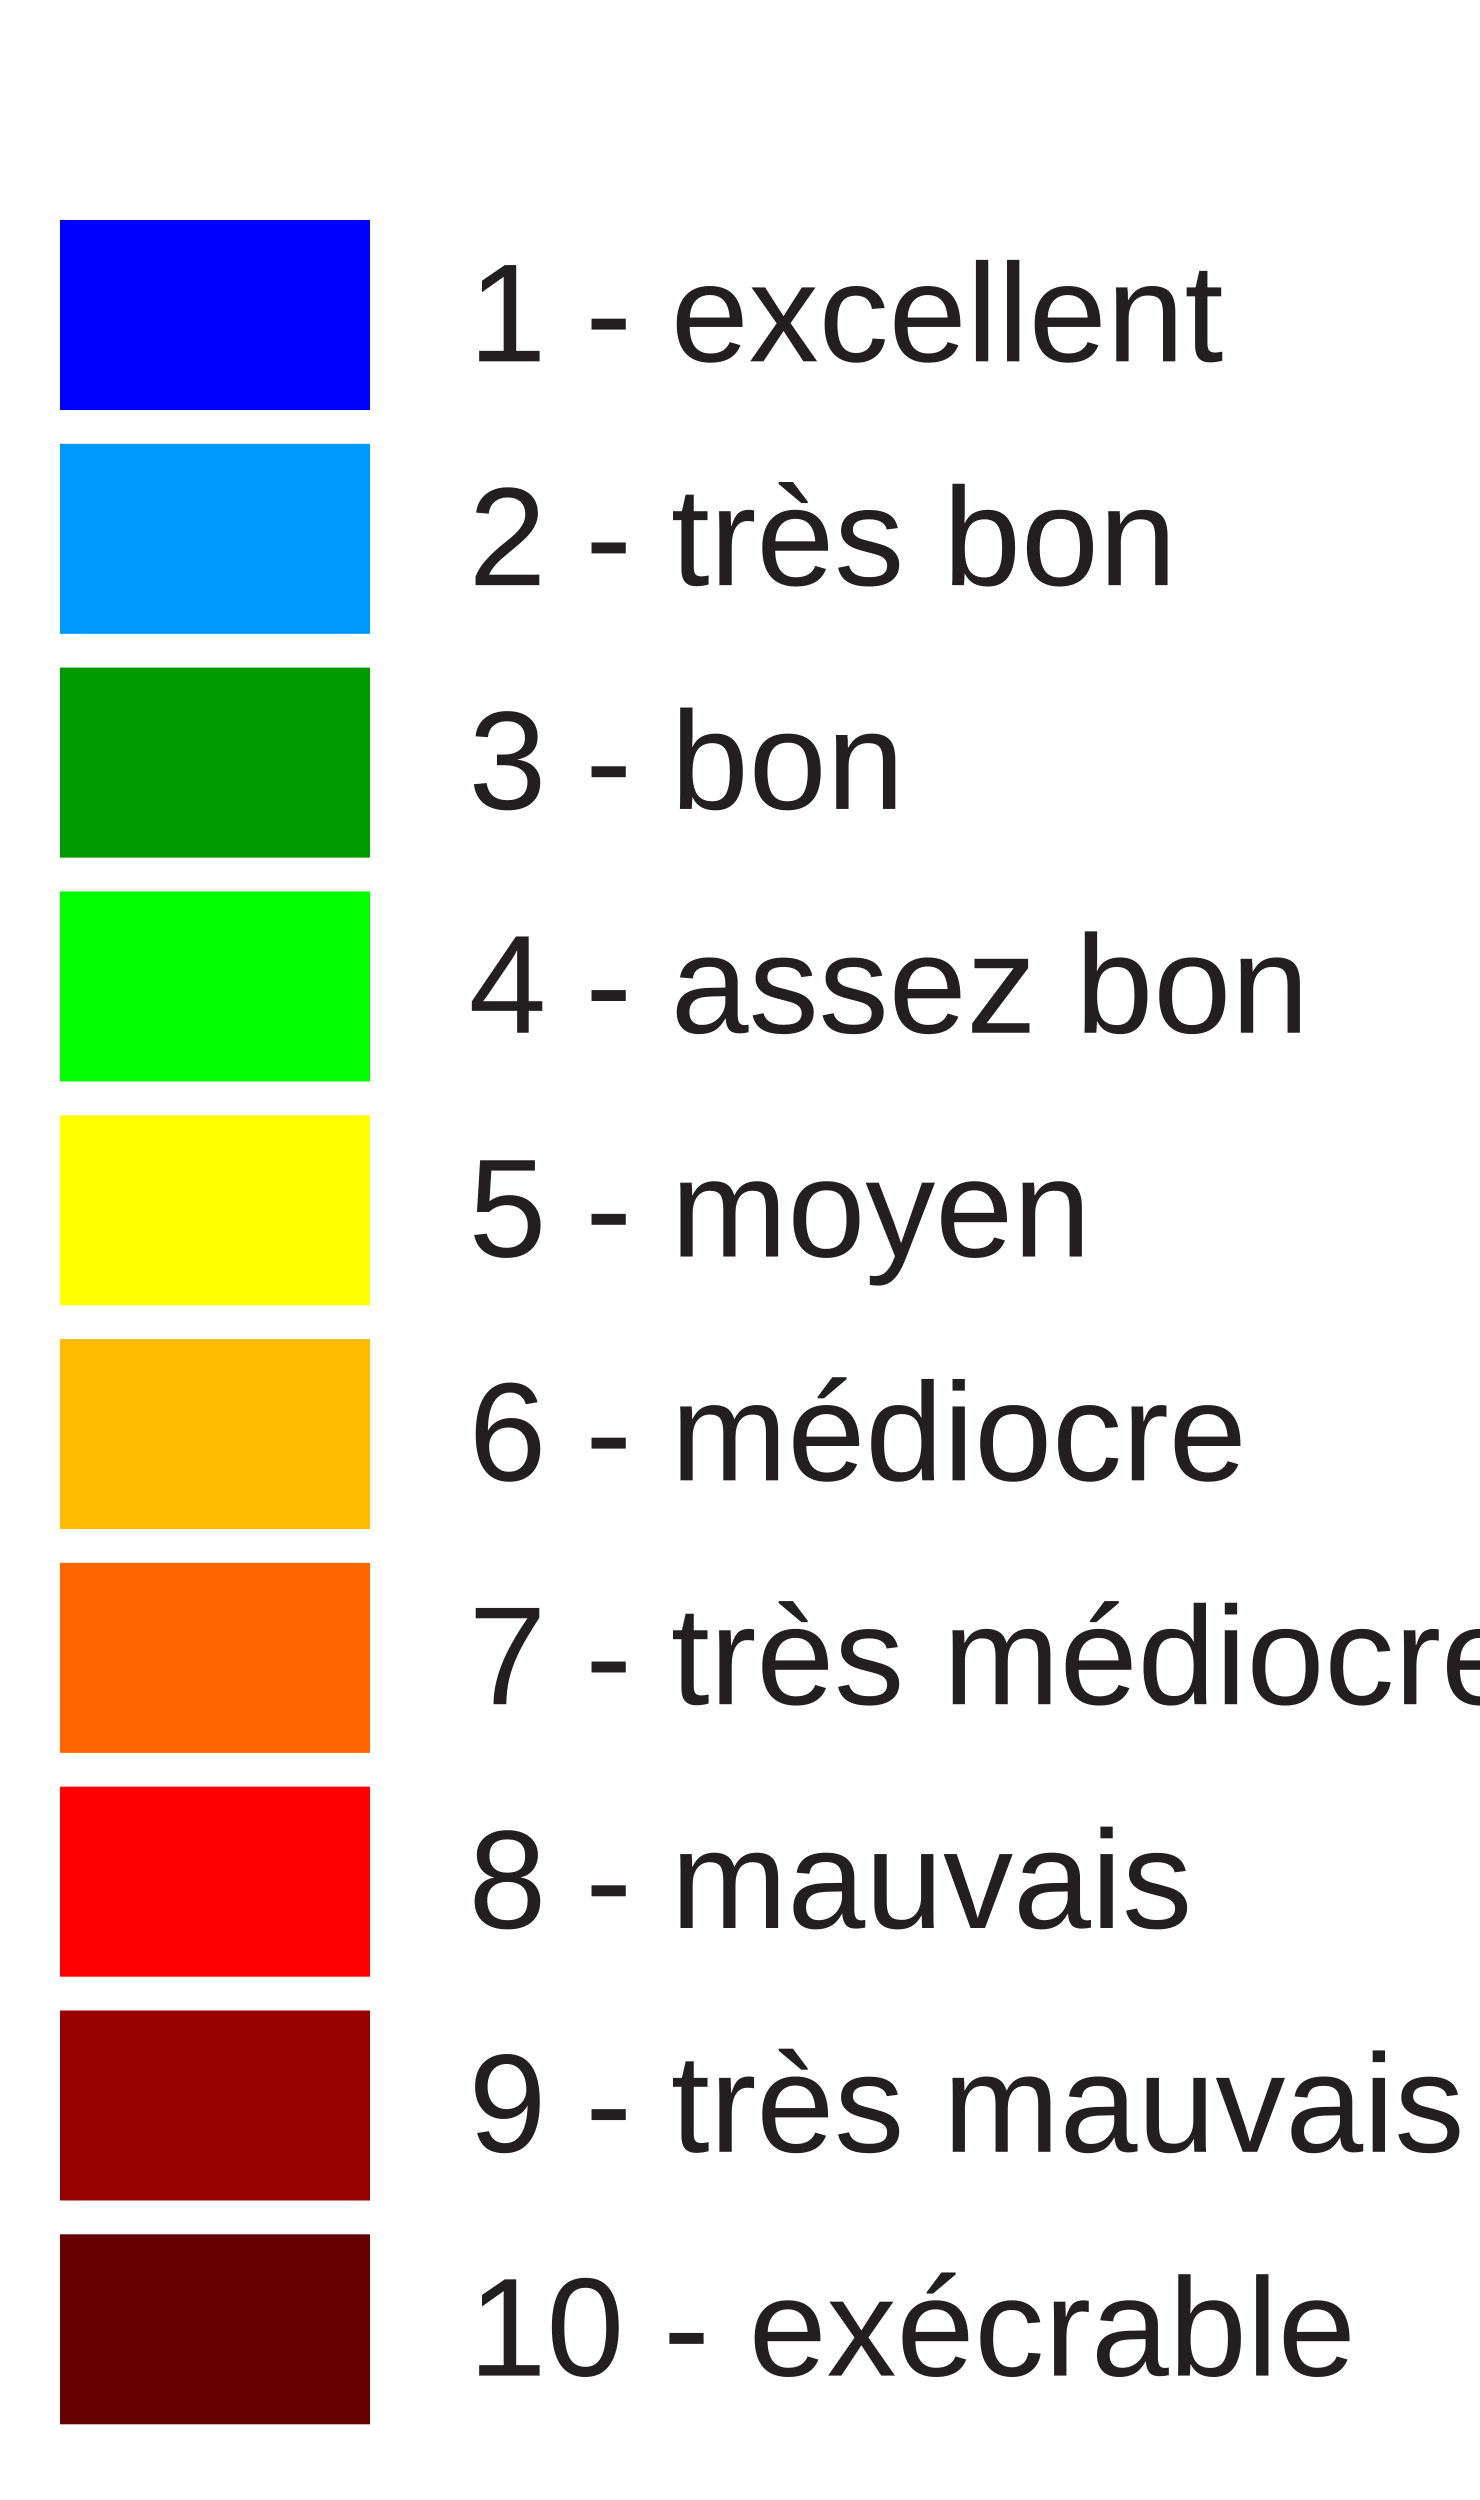
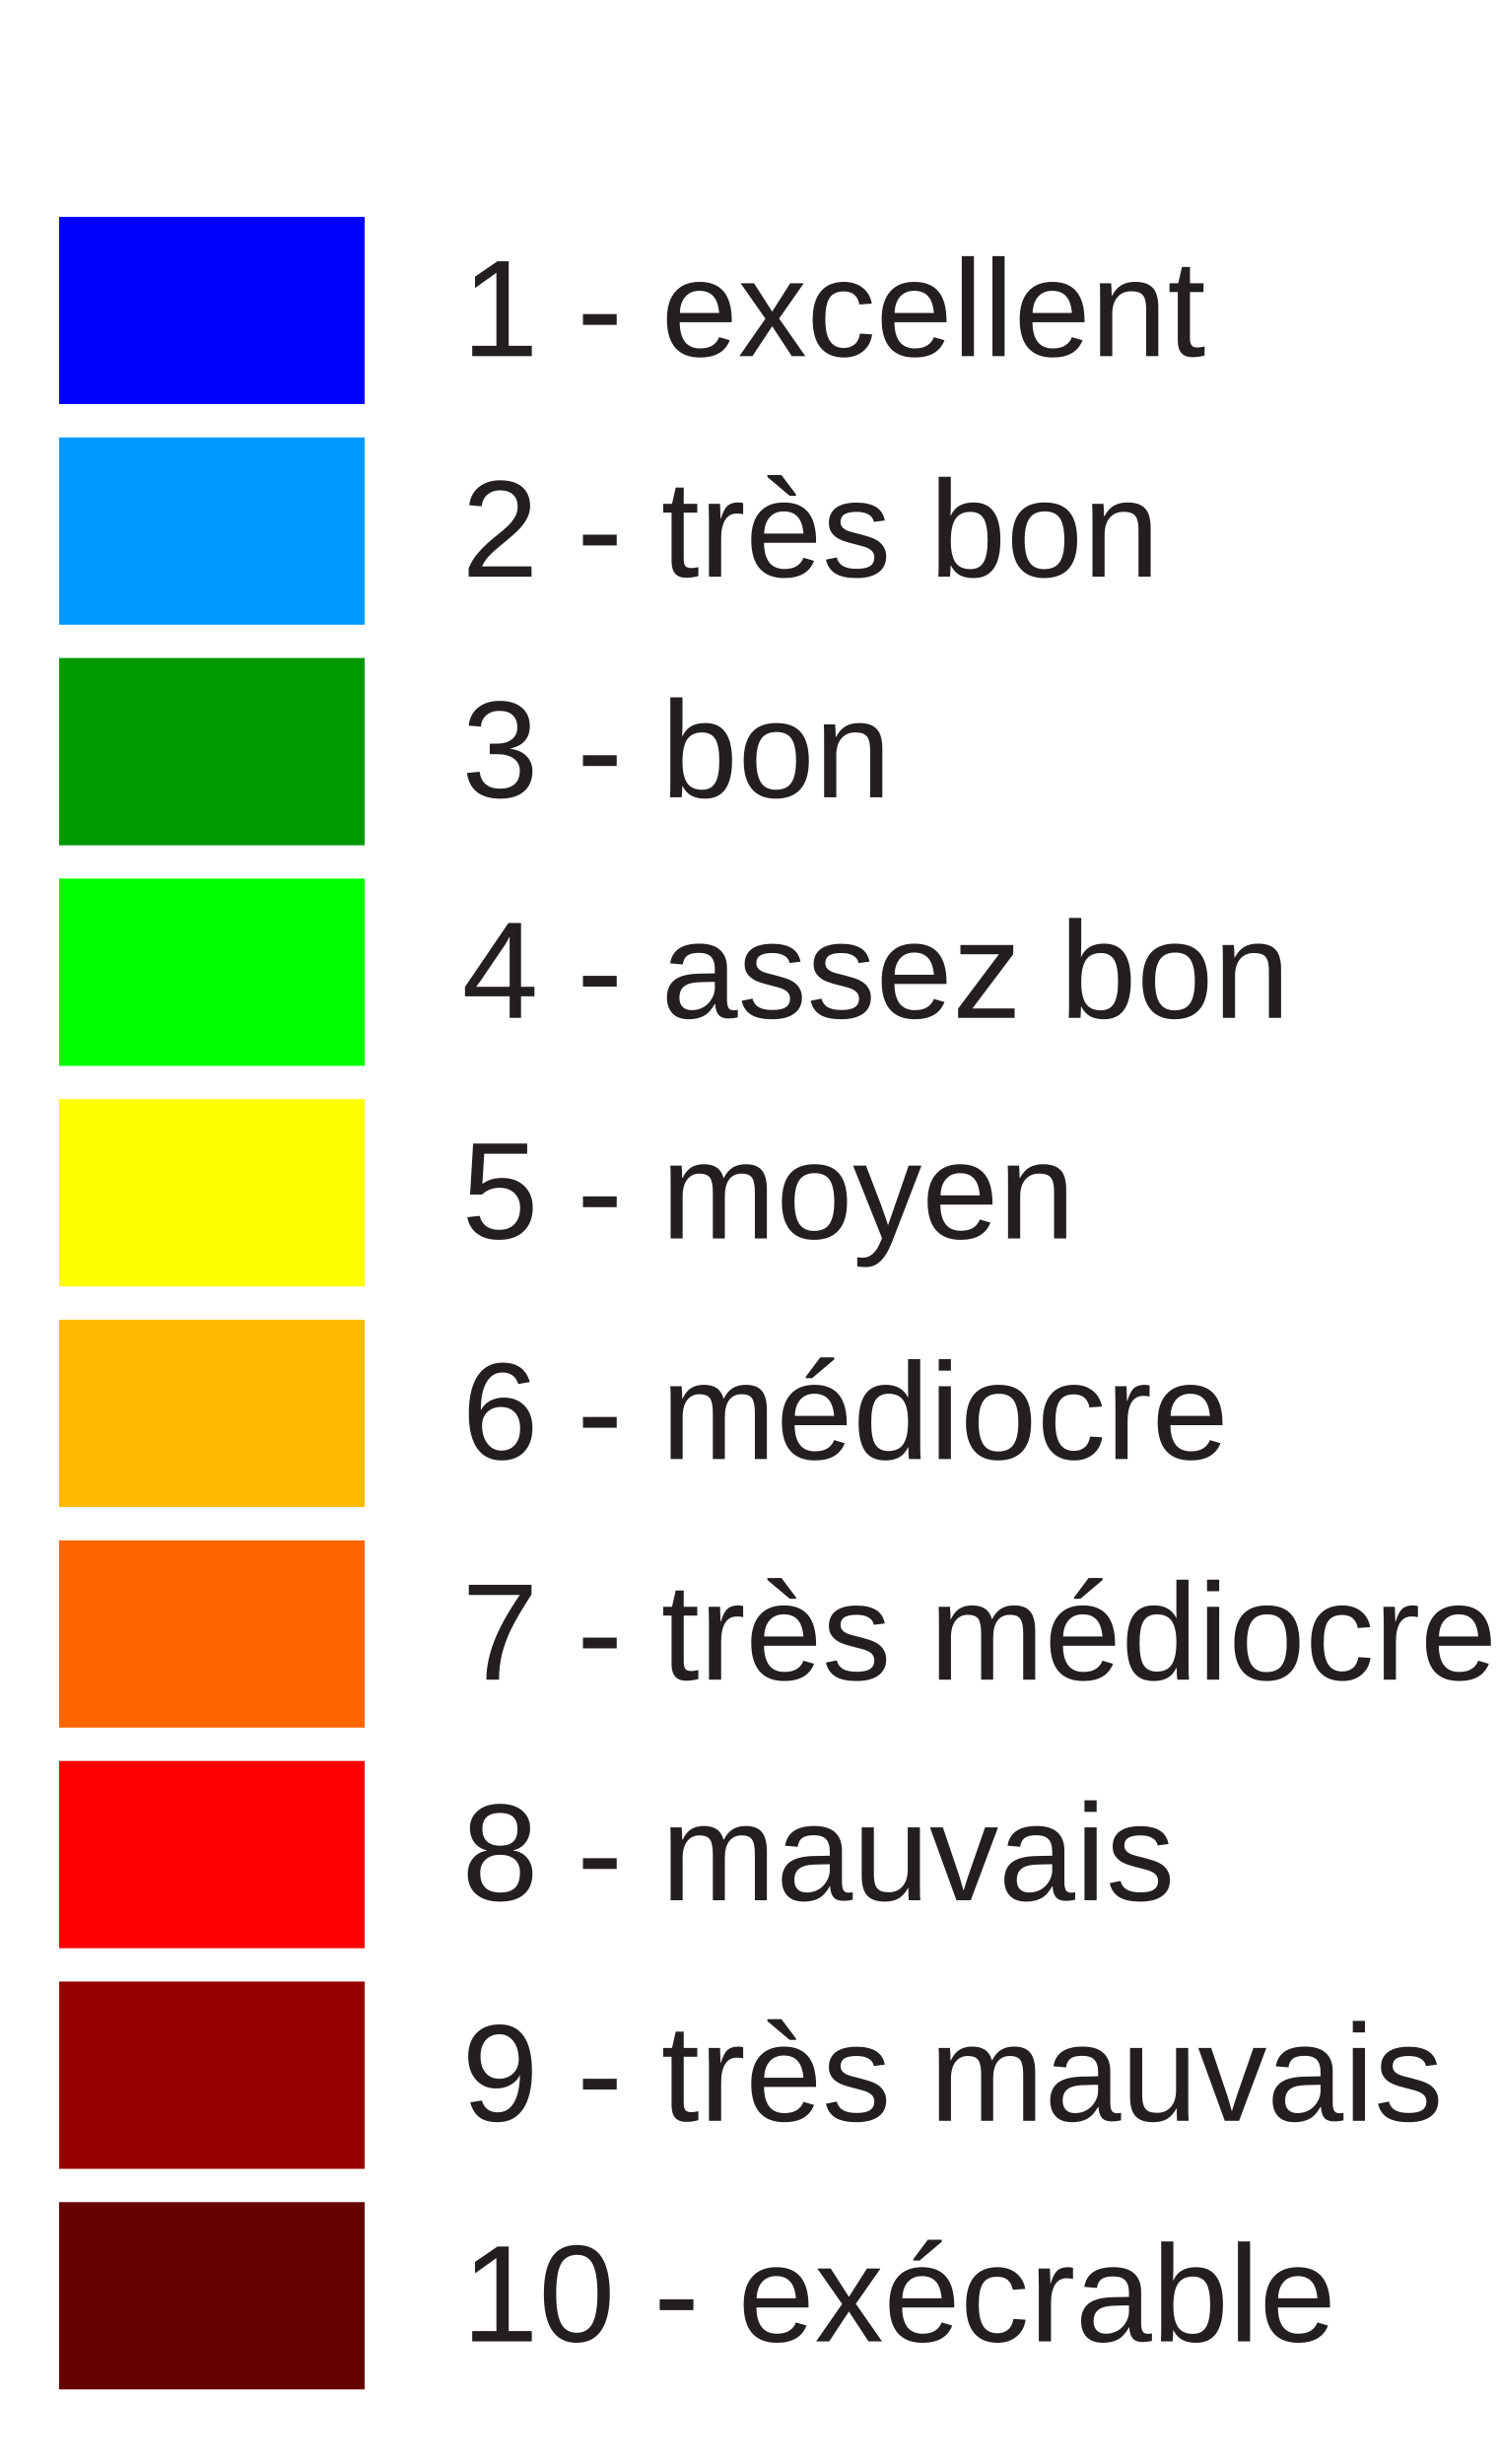
- <svg xmlns="http://www.w3.org/2000/svg" version="1.1" id="Layer_1" x="0px" y="0px" width="148px" height="250px" viewBox="0 0 148 250" enable-background="new 0 0 148 250" xml:space="preserve">
+ <svg xmlns="http://www.w3.org/2000/svg" version="1.1" id="Layer_1" x="0px" y="0px" width="152px" height="250px" viewBox="0 0 152 250" enable-background="new 0 0 152 250" xml:space="preserve">
  <rect x="6" y="22" fill="#0000FF" width="31" height="19" />
  <rect x="6" y="44.381" fill="#0099FF" width="31" height="19" />
  <rect x="6" y="66.762" fill="#009900" width="31" height="19" />
  <rect x="6" y="89.143" fill="#00FF00" width="31" height="19" />
  <rect x="6" y="111.524" fill="#FFFF00" width="31" height="19" />
  <rect x="6" y="133.905" fill="#FFBB00" width="31" height="19" />
  <rect x="6" y="156.286" fill="#FF6600" width="31" height="19" />
  <rect x="6" y="178.668" fill="#FF0000" width="31" height="19" />
  <rect x="6" y="201.049" fill="#990000" width="31" height="19" />
  <rect x="6" y="223.43" fill="#660000" width="31" height="19" />
  <text transform="matrix(1 0 0 1 46.853 36.1304)" fill="#231F20" font-family="Arial" font-size="14">1 - excellent</text>
  <text transform="matrix(1 0 0 1 46.853 58.5112)" fill="#231F20" font-family="Arial" font-size="14">2 - très bon</text>
  <text transform="matrix(1 0 0 1 46.853 80.8926)" fill="#231F20" font-family="Arial" font-size="14">3 - bon</text>
  <text transform="matrix(1 0 0 1 46.853 103.2734)" fill="#231F20" font-family="Arial" font-size="14">4 - assez bon</text>
  <text transform="matrix(1 0 0 1 46.853 125.6548)" fill="#231F20" font-family="Arial" font-size="14">5 - moyen</text>
  <text transform="matrix(1 0 0 1 46.853 148.0352)" fill="#231F20" font-family="Arial" font-size="14">6 - médiocre</text>
  <text transform="matrix(1 0 0 1 46.853 170.417)" fill="#231F20" font-family="Arial" font-size="14">7 - très médiocre</text>
  <text transform="matrix(1 0 0 1 46.853 192.7988)" fill="#231F20" font-family="Arial" font-size="14">8 - mauvais</text>
  <text transform="matrix(1 0 0 1 46.853 215.1797)" fill="#231F20" font-family="Arial" font-size="14">9 - très mauvais</text>
  <text transform="matrix(1 0 0 1 46.853 237.5605)" fill="#231F20" font-family="Arial" font-size="14">10 - exécrable</text>
</svg>
